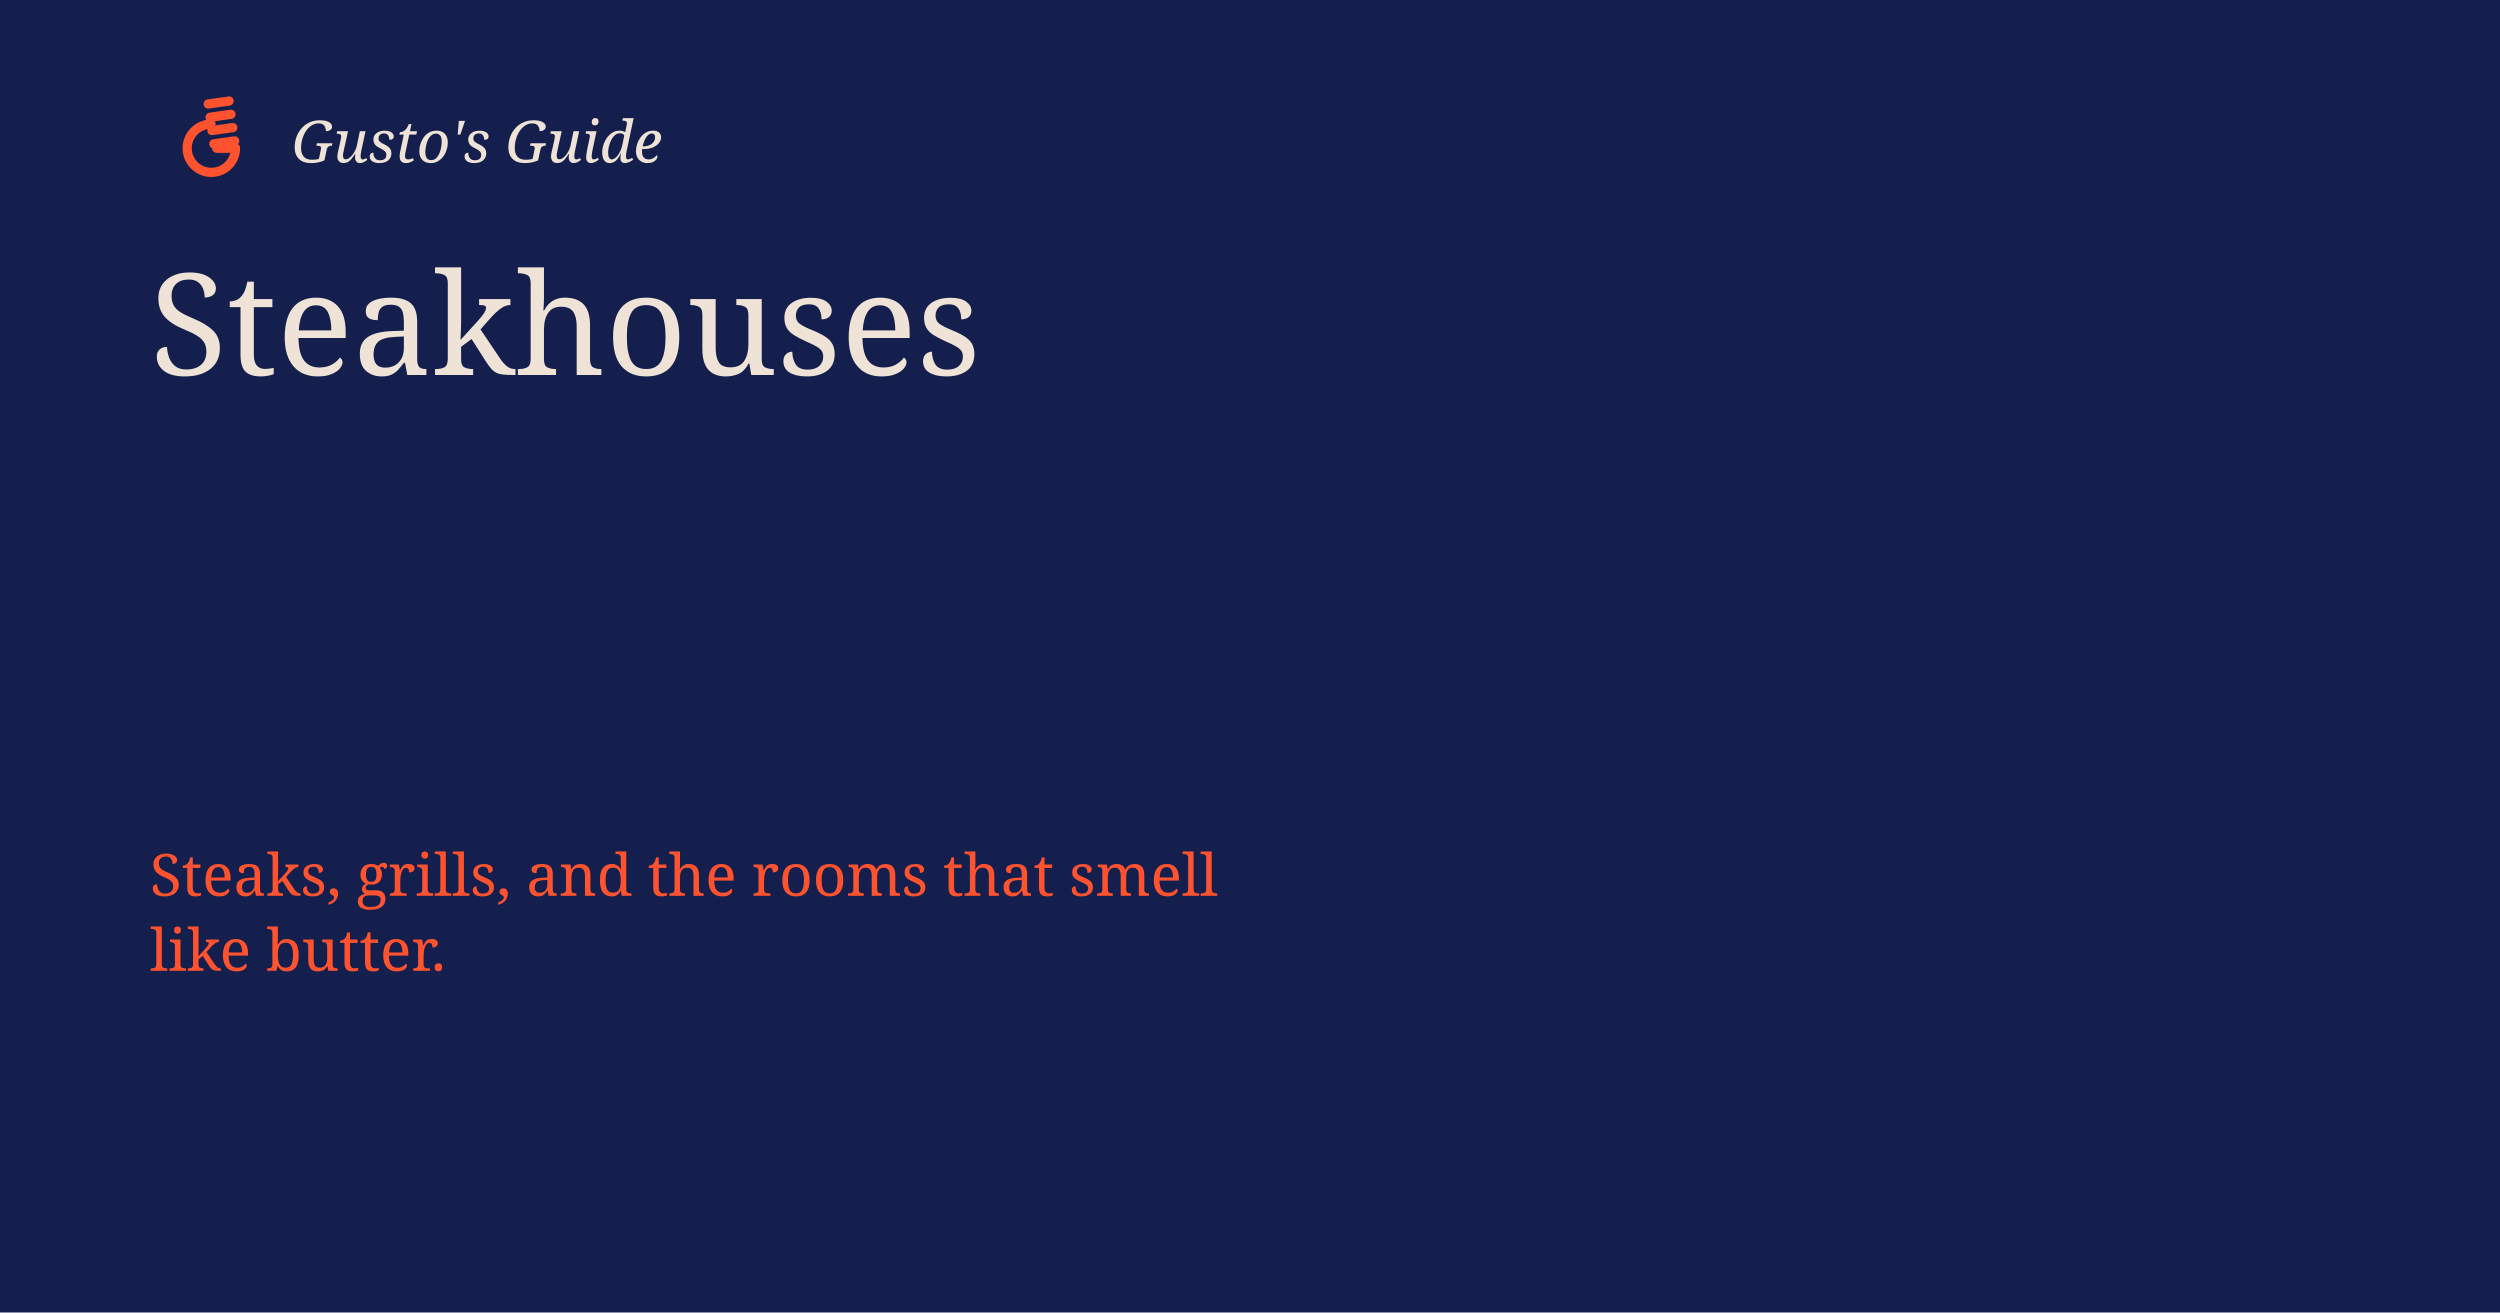
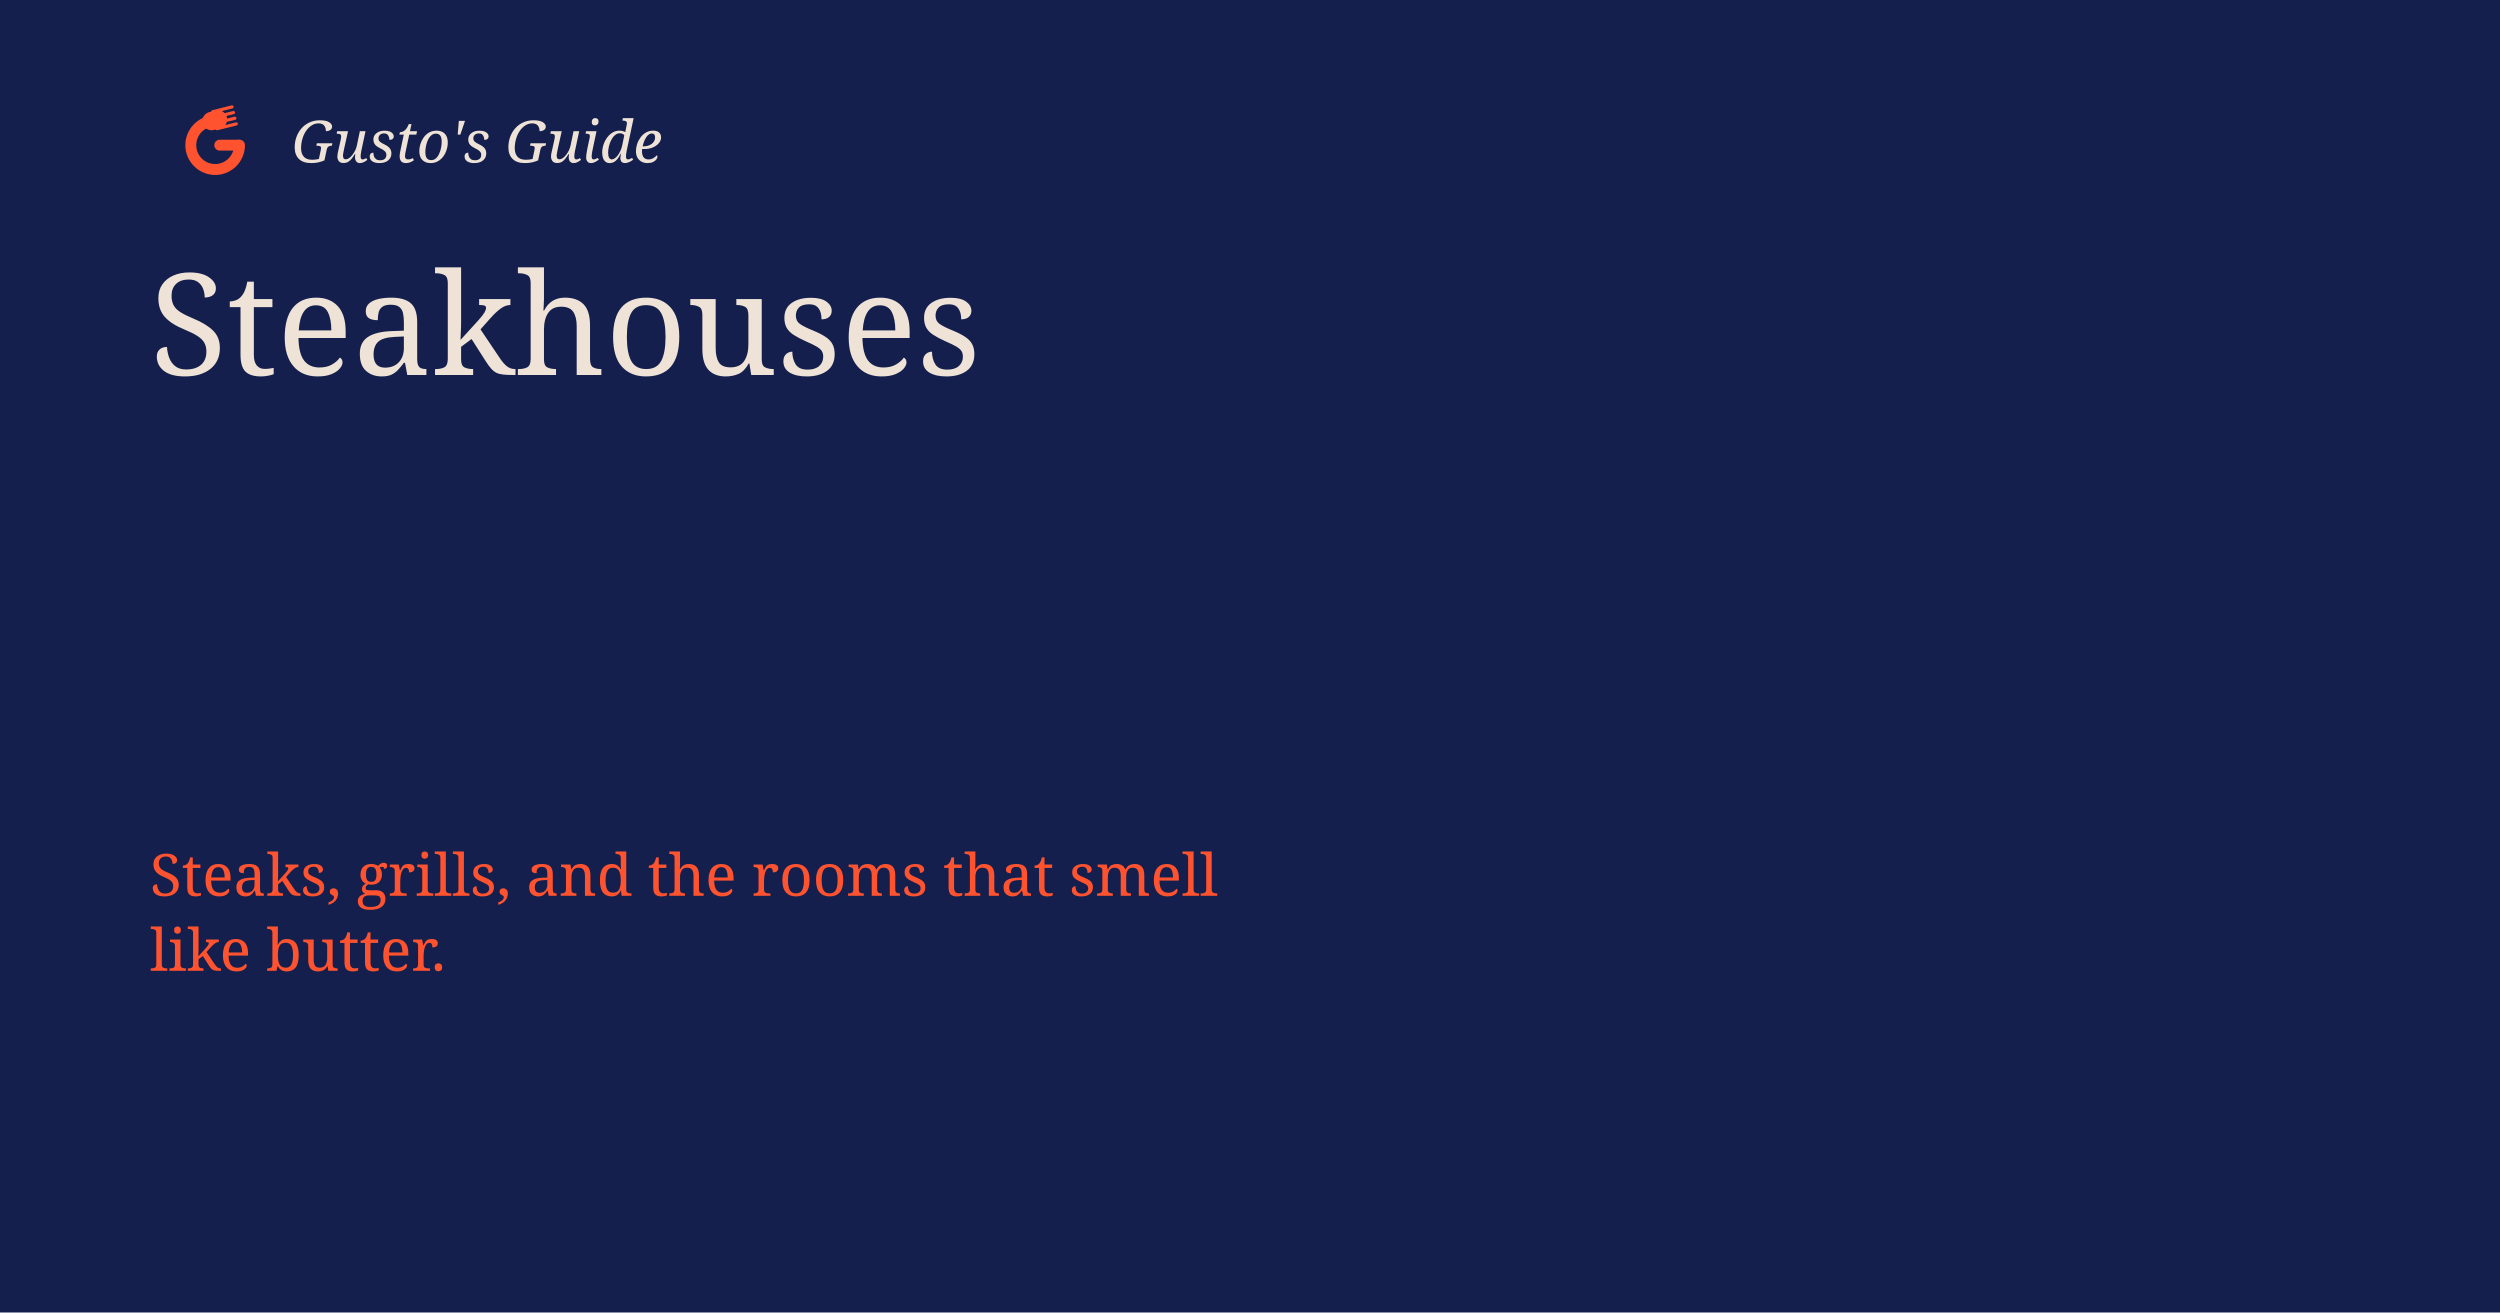
<svg xmlns="http://www.w3.org/2000/svg" width="1200" height="630" viewBox="0 0 1200 630">
  <rect width="1200" height="630" fill="#141F4D" />
  <g transform="translate(72 36) scale(0.92)">
-     <g transform="translate(9.6 -0.99)" fill="none" stroke="#FF5330" stroke-width="4.8" stroke-linecap="round" stroke-linejoin="round">
-       <path d="M 35 39.2 A 12.6 12.6 0 1 1 20.65 26.72 L 22.23 26.5" />
-       <path d="M 35 39.2 L 25.2 39.2" />
-       <path d="M 20.77 16.1 L 31.66 14.57 M 21.74 23.03 L 32.64 21.5 M 22.72 29.97 L 33.61 28.43 M 23.69 36.9 L 34.59 35.37" />
+     <g transform="translate(10.59 -0.99)">
+       <path d="M 36.1 37.6 A 12.7 12.7 0 1 1 21.19 25.09" fill="none" stroke="#FF5330" stroke-width="5.7" stroke-linecap="round" />
+       <path d="M 35.64 37.6 L 25.8 37.6" fill="none" stroke="#FF5330" stroke-width="5.7" stroke-linecap="round" />
+       <path d="M 21.19 25.09 L 22.46 24.78" fill="none" stroke="#FF5330" stroke-width="5.7" stroke-linecap="round" />
+       <path d="M 21.53 25.01 L 24.88 24.17" fill="none" stroke="#FF5330" stroke-width="9.6" stroke-linecap="round" />
+       <path d="M 22.13 20.15 L 32.22 17.63 M 22.86 23.11 L 32.95 20.59 M 23.6 26.06 L 33.69 23.55 M 24.34 29.02 L 34.43 26.51" fill="none" stroke="#FF5330" stroke-width="1.65" stroke-linecap="round" />
    </g>
  </g>
  <text x="140" y="78" fill="#EEE3D6" font-family="Georgia, serif" font-size="28" font-style="italic">Gusto's Guide</text>
  <text x="72" y="180" fill="#EEE3D6" font-family="Georgia, serif" font-size="68">Steakhouses</text>
  <text x="72" y="430" fill="#FF5330" font-family="Georgia, serif" font-size="28">Steaks, grills, and the rooms that smell</text>
  <text x="72" y="466" fill="#FF5330" font-family="Georgia, serif" font-size="28">like butter.</text>
</svg>
